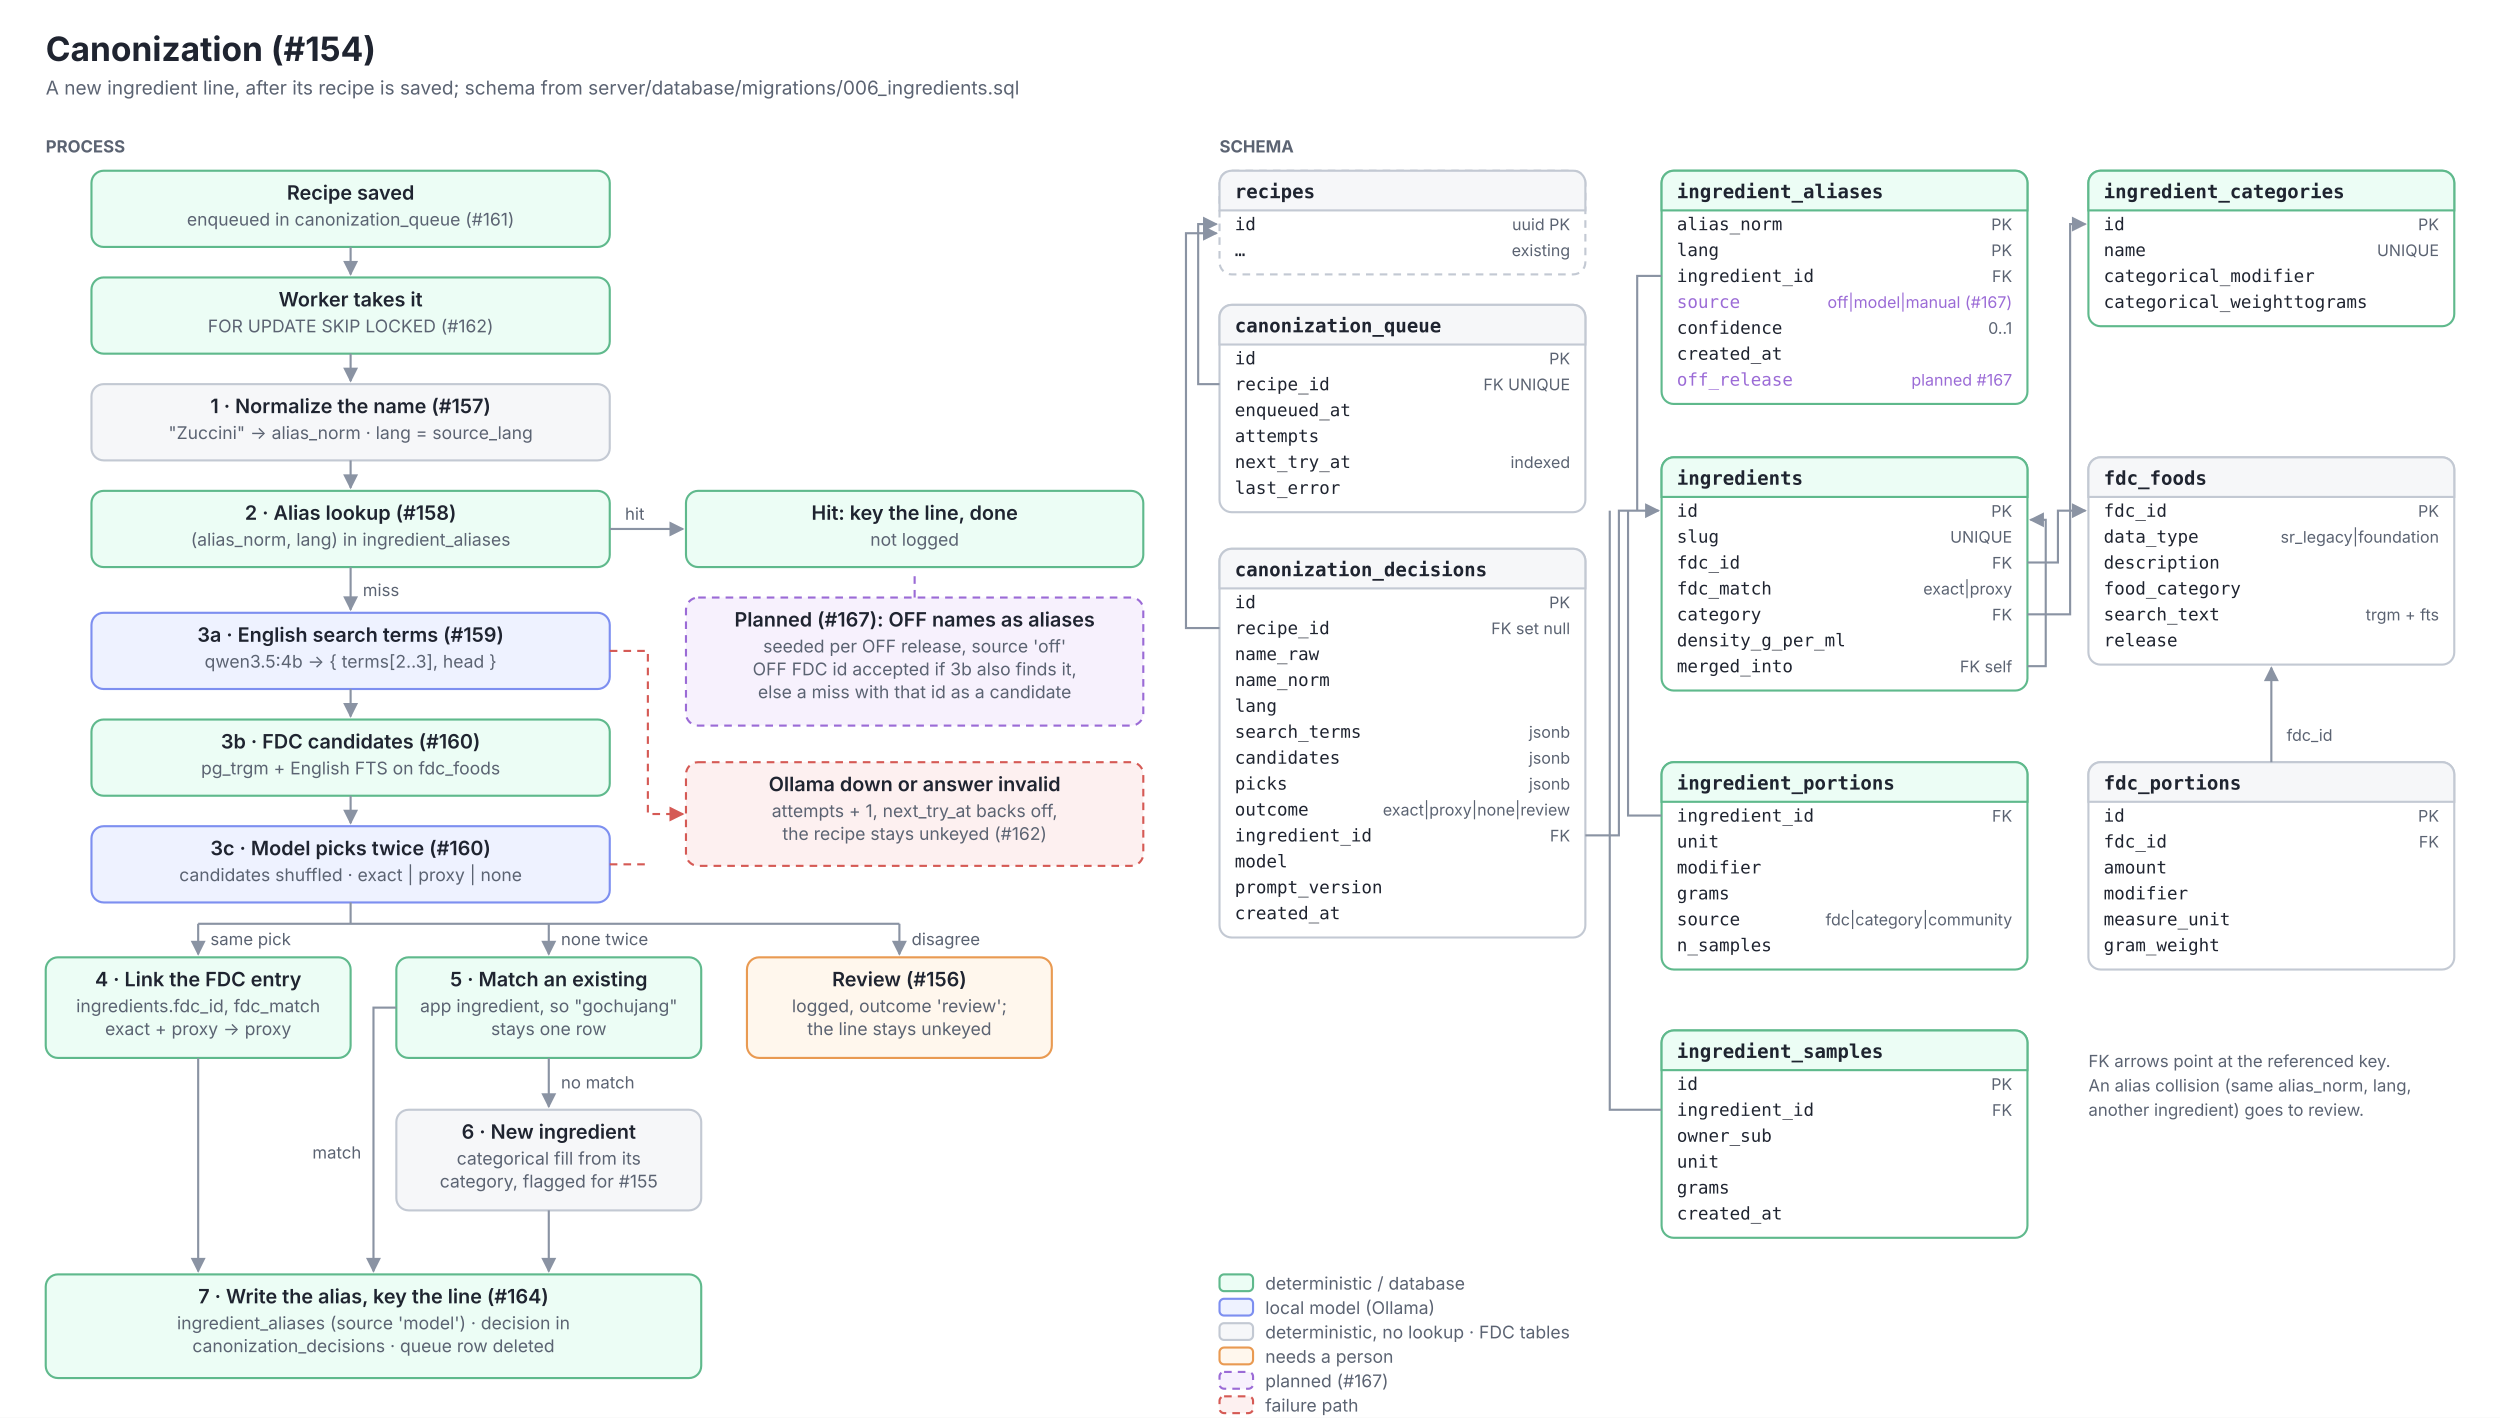
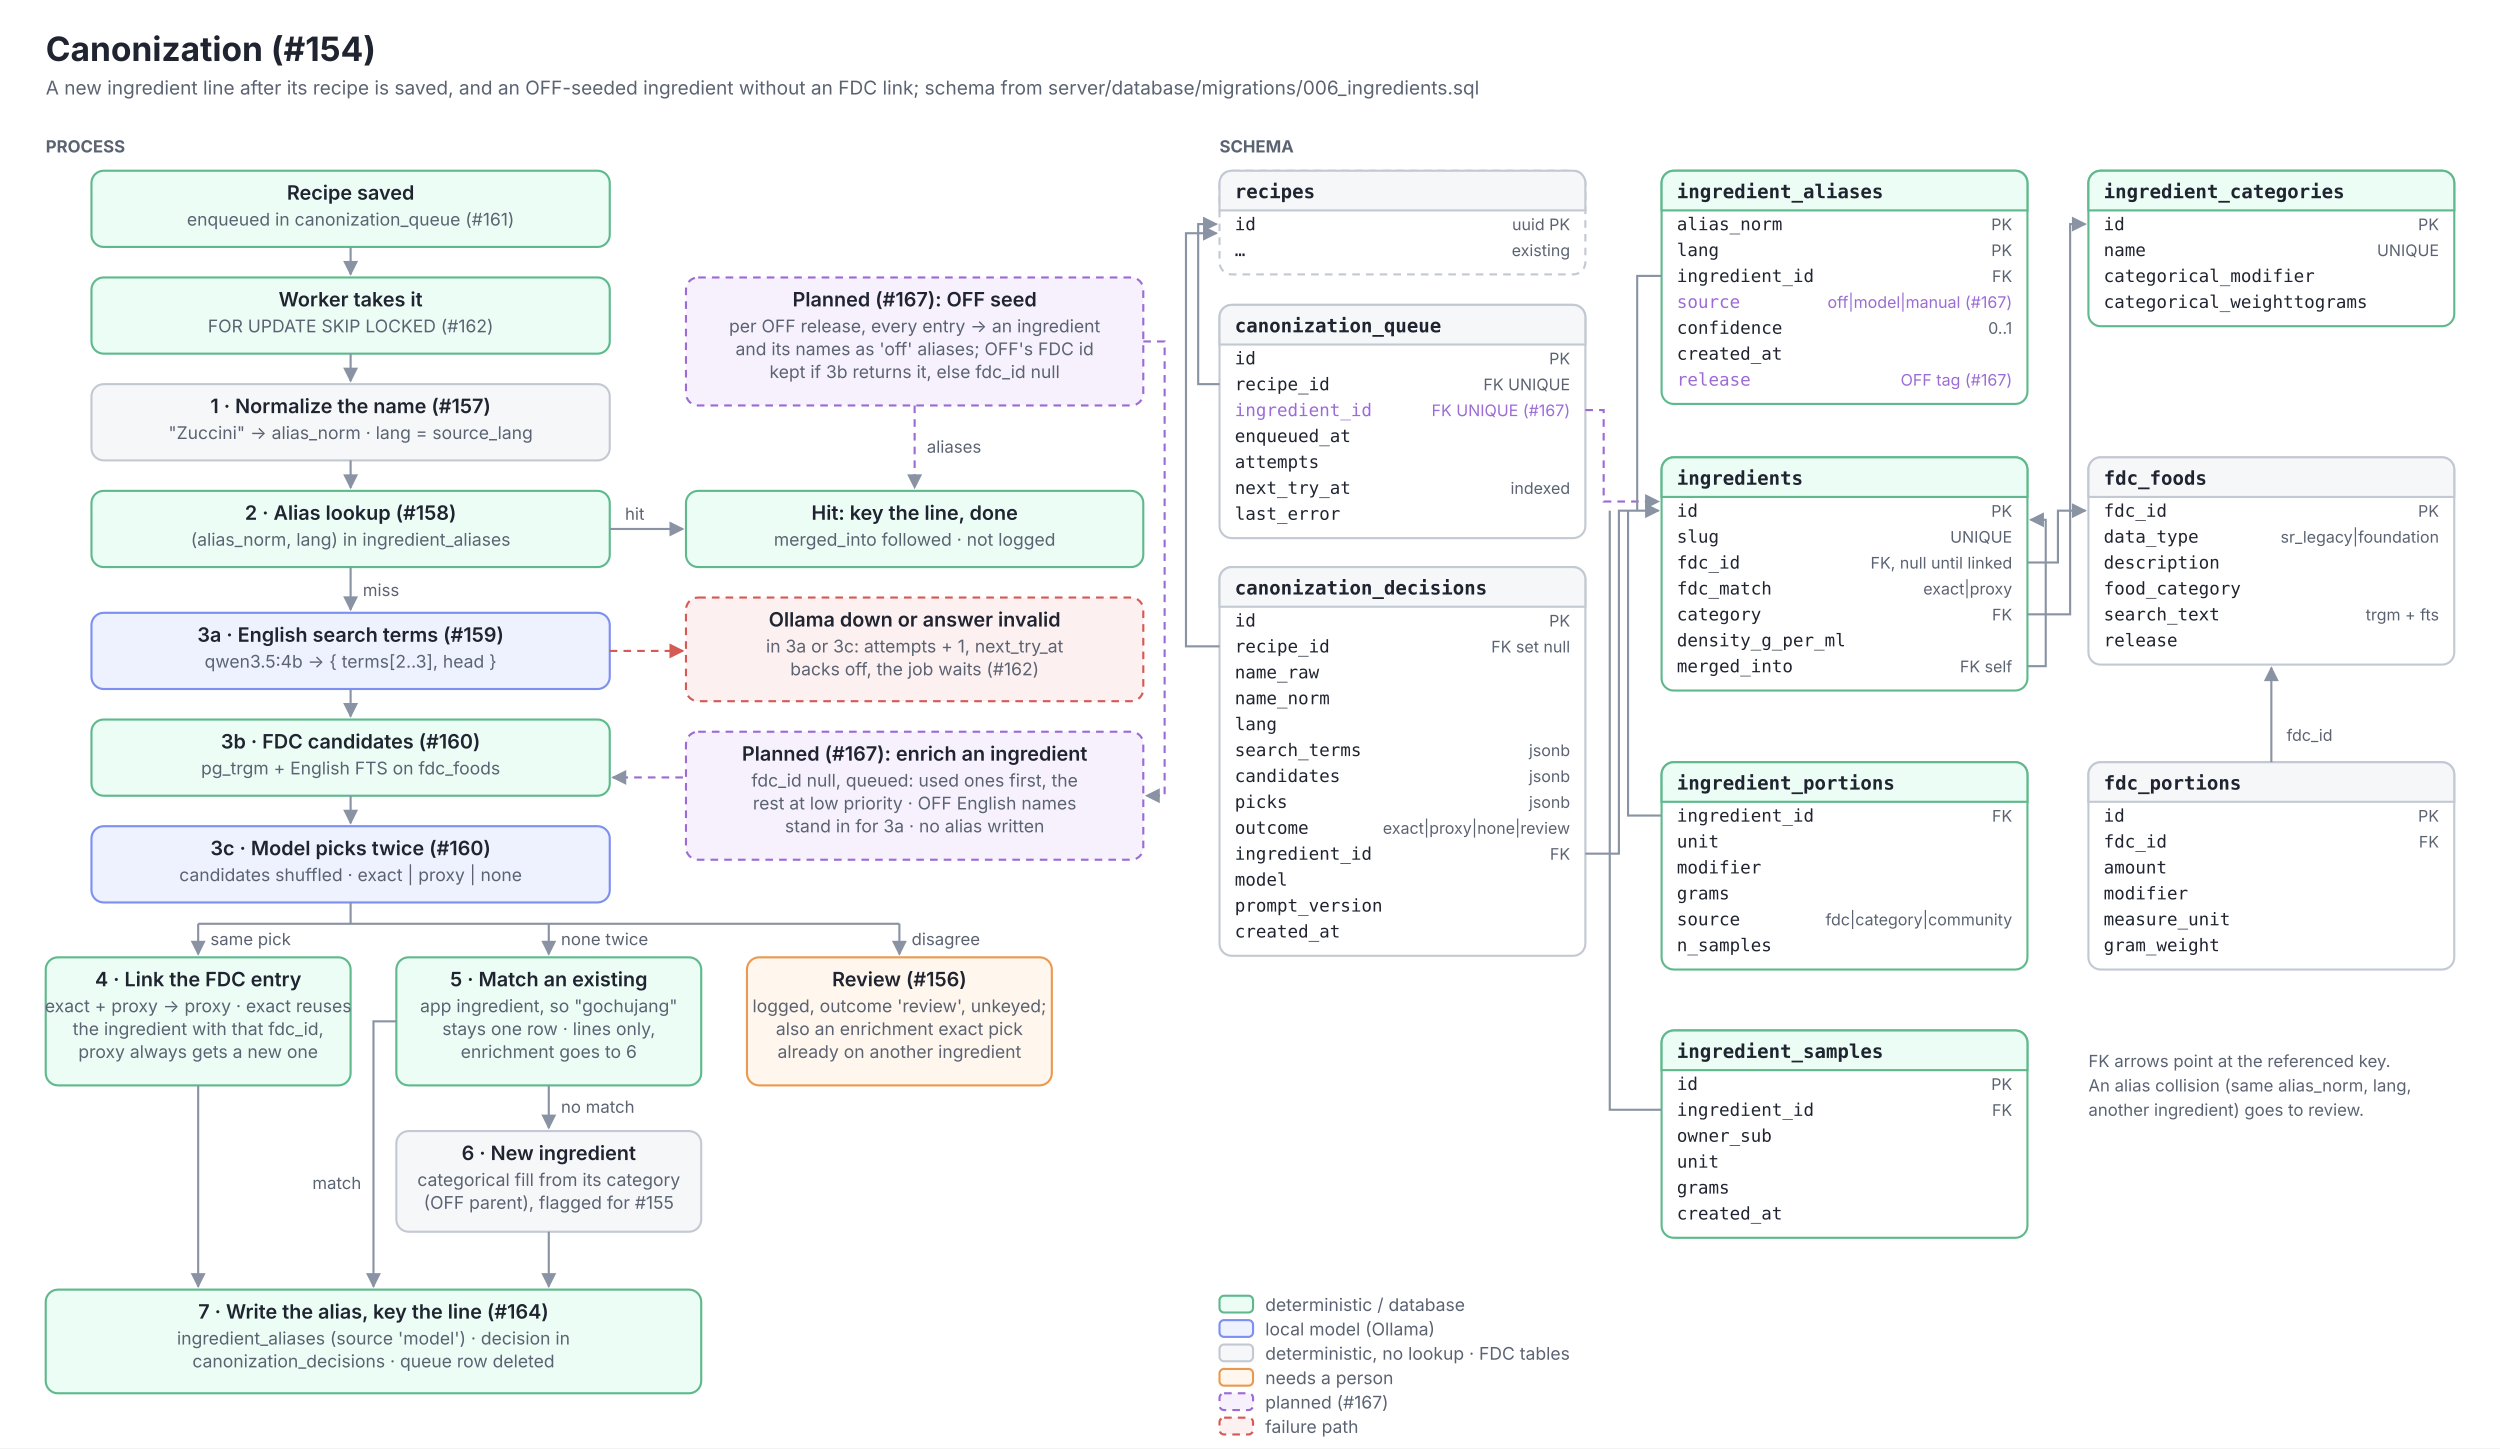
- <svg xmlns="http://www.w3.org/2000/svg" width="1640" height="930" viewBox="0 0 1640 930" font-family="system-ui,-apple-system,'Segoe UI',sans-serif">
+ <svg xmlns="http://www.w3.org/2000/svg" width="1640" height="950" viewBox="0 0 1640 950" font-family="system-ui,-apple-system,'Segoe UI',sans-serif">
  <defs>
    <marker id="a" viewBox="0 0 10 10" refX="9" refY="5" markerWidth="7" markerHeight="7" orient="auto-start-reverse">
      <path d="M0 0 L10 5 L0 10 z" fill="#8a93a3" />
    </marker>
    <marker id="f" viewBox="0 0 10 10" refX="9" refY="5" markerWidth="7" markerHeight="7" orient="auto-start-reverse">
      <path d="M0 0 L10 5 L0 10 z" fill="#d55a55" />
    </marker>
  </defs>
-   <rect width="1640" height="930" fill="#ffffff" />
+   <rect width="1640" height="950" fill="#ffffff" />
  <text x="30" y="40" font-size="22" font-weight="700" fill="#1f2430">Canonization (#154)</text>
-   <text x="30" y="62" font-size="12.5" fill="#5b6372">A new ingredient line, after its recipe is saved; schema from server/database/migrations/006_ingredients.sql</text>
+   <text x="30" y="62" font-size="12.5" fill="#5b6372">A new ingredient line after its recipe is saved, and an OFF-seeded ingredient without an FDC link; schema from server/database/migrations/006_ingredients.sql</text>
  <text x="30" y="100" font-size="11" font-weight="700" fill="#5b6372">PROCESS</text>
  <rect x="60" y="112" width="340" height="50" rx="8" fill="#ecfdf5" stroke="#5fb98c" stroke-width="1.4" />
  <text x="230" y="131" text-anchor="middle" font-size="13" font-weight="600" fill="#1f2430">Recipe saved</text>
  <text x="230" y="148" text-anchor="middle" font-size="11.5" fill="#5b6372">enqueued in canonization_queue (#161)</text>
  <rect x="60" y="182" width="340" height="50" rx="8" fill="#ecfdf5" stroke="#5fb98c" stroke-width="1.4" />
  <text x="230" y="201" text-anchor="middle" font-size="13" font-weight="600" fill="#1f2430">Worker takes it</text>
  <text x="230" y="218" text-anchor="middle" font-size="11.5" fill="#5b6372">FOR UPDATE SKIP LOCKED (#162)</text>
  <rect x="60" y="252" width="340" height="50" rx="8" fill="#f6f7f9" stroke="#c3c9d3" stroke-width="1.4" />
  <text x="230" y="271" text-anchor="middle" font-size="13" font-weight="600" fill="#1f2430">1 · Normalize the name (#157)</text>
  <text x="230" y="288" text-anchor="middle" font-size="11.5" fill="#5b6372">"Zuccini" → alias_norm · lang = source_lang</text>
  <rect x="60" y="322" width="340" height="50" rx="8" fill="#ecfdf5" stroke="#5fb98c" stroke-width="1.4" />
  <text x="230" y="341" text-anchor="middle" font-size="13" font-weight="600" fill="#1f2430">2 · Alias lookup (#158)</text>
  <text x="230" y="358" text-anchor="middle" font-size="11.5" fill="#5b6372">(alias_norm, lang) in ingredient_aliases</text>
  <rect x="60" y="402" width="340" height="50" rx="8" fill="#eef2ff" stroke="#7d8ff0" stroke-width="1.4" />
  <text x="230" y="421" text-anchor="middle" font-size="13" font-weight="600" fill="#1f2430">3a · English search terms (#159)</text>
  <text x="230" y="438" text-anchor="middle" font-size="11.5" fill="#5b6372">qwen3.5:4b → { terms[2..3], head }</text>
  <rect x="60" y="472" width="340" height="50" rx="8" fill="#ecfdf5" stroke="#5fb98c" stroke-width="1.4" />
  <text x="230" y="491" text-anchor="middle" font-size="13" font-weight="600" fill="#1f2430">3b · FDC candidates (#160)</text>
  <text x="230" y="508" text-anchor="middle" font-size="11.5" fill="#5b6372">pg_trgm + English FTS on fdc_foods</text>
  <rect x="60" y="542" width="340" height="50" rx="8" fill="#eef2ff" stroke="#7d8ff0" stroke-width="1.4" />
  <text x="230" y="561" text-anchor="middle" font-size="13" font-weight="600" fill="#1f2430">3c · Model picks twice (#160)</text>
  <text x="230" y="578" text-anchor="middle" font-size="11.5" fill="#5b6372">candidates shuffled · exact | proxy | none</text>
  <path d="M230 162 V180" fill="none" stroke="#8a93a3" stroke-width="1.4" marker-end="url(#a)" />
  <path d="M230 232 V250" fill="none" stroke="#8a93a3" stroke-width="1.4" marker-end="url(#a)" />
  <path d="M230 302 V320" fill="none" stroke="#8a93a3" stroke-width="1.4" marker-end="url(#a)" />
  <path d="M230 452 V470" fill="none" stroke="#8a93a3" stroke-width="1.4" marker-end="url(#a)" />
  <path d="M230 522 V540" fill="none" stroke="#8a93a3" stroke-width="1.4" marker-end="url(#a)" />
  <path d="M230 372 V400" fill="none" stroke="#8a93a3" stroke-width="1.4" marker-end="url(#a)" />
  <text x="238" y="391" font-size="11" fill="#5b6372">miss</text>
+   <rect x="450" y="182" width="300" height="84" rx="8" fill="#f7f1fd" stroke="#9b6bd6" stroke-width="1.4" stroke-dasharray="5 4" />
+   <text x="600" y="201" text-anchor="middle" font-size="13" font-weight="600" fill="#1f2430">Planned (#167): OFF seed</text>
+   <text x="600" y="218" text-anchor="middle" font-size="11.5" fill="#5b6372">per OFF release, every entry → an ingredient</text>
+   <text x="600" y="233" text-anchor="middle" font-size="11.5" fill="#5b6372">and its names as 'off' aliases; OFF's FDC id</text>
+   <text x="600" y="248" text-anchor="middle" font-size="11.5" fill="#5b6372">kept if 3b returns it, else fdc_id null</text>
+   <path d="M600 266 V320" fill="none" stroke="#9b6bd6" stroke-width="1.4" stroke-dasharray="5 4" marker-end="url(#a)" />
+   <text x="608" y="297" font-size="11" fill="#5b6372">aliases</text>
  <rect x="450" y="322" width="300" height="50" rx="8" fill="#ecfdf5" stroke="#5fb98c" stroke-width="1.4" />
  <text x="600" y="341" text-anchor="middle" font-size="13" font-weight="600" fill="#1f2430">Hit: key the line, done</text>
-   <text x="600" y="358" text-anchor="middle" font-size="11.5" fill="#5b6372">not logged</text>
+   <text x="600" y="358" text-anchor="middle" font-size="11.5" fill="#5b6372">merged_into followed · not logged</text>
  <path d="M400 347 H448" fill="none" stroke="#8a93a3" stroke-width="1.4" marker-end="url(#a)" />
  <text x="410" y="341" font-size="11" fill="#5b6372">hit</text>
-   <rect x="450" y="392" width="300" height="84" rx="8" fill="#f7f1fd" stroke="#9b6bd6" stroke-width="1.4" stroke-dasharray="5 4" />
-   <text x="600" y="411" text-anchor="middle" font-size="13" font-weight="600" fill="#1f2430">Planned (#167): OFF names as aliases</text>
-   <text x="600" y="428" text-anchor="middle" font-size="11.5" fill="#5b6372">seeded per OFF release, source 'off'</text>
-   <text x="600" y="443" text-anchor="middle" font-size="11.5" fill="#5b6372">OFF FDC id accepted if 3b also finds it,</text>
-   <text x="600" y="458" text-anchor="middle" font-size="11.5" fill="#5b6372">else a miss with that id as a candidate</text>
-   <path d="M600 392 V374" fill="none" stroke="#9b6bd6" stroke-width="1.4" stroke-dasharray="5 4" />
-   <rect x="450" y="500" width="300" height="68" rx="8" fill="#fdf0f0" stroke="#d55a55" stroke-width="1.4" stroke-dasharray="5 4" />
-   <text x="600" y="519" text-anchor="middle" font-size="13" font-weight="600" fill="#1f2430">Ollama down or answer invalid</text>
-   <text x="600" y="536" text-anchor="middle" font-size="11.5" fill="#5b6372">attempts + 1, next_try_at backs off,</text>
-   <text x="600" y="551" text-anchor="middle" font-size="11.5" fill="#5b6372">the recipe stays unkeyed (#162)</text>
-   <path d="M400 427 H425 V534 H448" fill="none" stroke="#d55a55" stroke-width="1.4" stroke-dasharray="5 4" marker-end="url(#f)" />
-   <path d="M400 567 H425" fill="none" stroke="#d55a55" stroke-width="1.4" stroke-dasharray="5 4" />
+   <rect x="450" y="392" width="300" height="68" rx="8" fill="#fdf0f0" stroke="#d55a55" stroke-width="1.4" stroke-dasharray="5 4" />
+   <text x="600" y="411" text-anchor="middle" font-size="13" font-weight="600" fill="#1f2430">Ollama down or answer invalid</text>
+   <text x="600" y="428" text-anchor="middle" font-size="11.5" fill="#5b6372">in 3a or 3c: attempts + 1, next_try_at</text>
+   <text x="600" y="443" text-anchor="middle" font-size="11.5" fill="#5b6372">backs off, the job waits (#162)</text>
+   <path d="M400 427 H448" fill="none" stroke="#d55a55" stroke-width="1.4" stroke-dasharray="5 4" marker-end="url(#f)" />
+   <rect x="450" y="480" width="300" height="84" rx="8" fill="#f7f1fd" stroke="#9b6bd6" stroke-width="1.4" stroke-dasharray="5 4" />
+   <text x="600" y="499" text-anchor="middle" font-size="13" font-weight="600" fill="#1f2430">Planned (#167): enrich an ingredient</text>
+   <text x="600" y="516" text-anchor="middle" font-size="11.5" fill="#5b6372">fdc_id null, queued: used ones first, the</text>
+   <text x="600" y="531" text-anchor="middle" font-size="11.5" fill="#5b6372">rest at low priority · OFF English names</text>
+   <text x="600" y="546" text-anchor="middle" font-size="11.5" fill="#5b6372">stand in for 3a · no alias written</text>
+   <path d="M750 224 H764 V522 H752" fill="none" stroke="#9b6bd6" stroke-width="1.4" stroke-dasharray="5 4" marker-end="url(#a)" />
+   <path d="M448 510 H402" fill="none" stroke="#9b6bd6" stroke-width="1.4" stroke-dasharray="5 4" marker-end="url(#a)" />
  <path d="M230 592 V606" fill="none" stroke="#8a93a3" stroke-width="1.4" />
  <path d="M130 606 H590" fill="none" stroke="#8a93a3" stroke-width="1.4" />
  <path d="M130 606 V626" fill="none" stroke="#8a93a3" stroke-width="1.4" marker-end="url(#a)" />
  <path d="M360 606 V626" fill="none" stroke="#8a93a3" stroke-width="1.4" marker-end="url(#a)" />
  <path d="M590 606 V626" fill="none" stroke="#8a93a3" stroke-width="1.4" marker-end="url(#a)" />
  <text x="138" y="620" font-size="11" fill="#5b6372">same pick</text>
  <text x="368" y="620" font-size="11" fill="#5b6372">none twice</text>
  <text x="598" y="620" font-size="11" fill="#5b6372">disagree</text>
-   <rect x="30" y="628" width="200" height="66" rx="8" fill="#ecfdf5" stroke="#5fb98c" stroke-width="1.4" />
+   <rect x="30" y="628" width="200" height="84" rx="8" fill="#ecfdf5" stroke="#5fb98c" stroke-width="1.4" />
  <text x="130" y="647" text-anchor="middle" font-size="13" font-weight="600" fill="#1f2430">4 · Link the FDC entry</text>
-   <text x="130" y="664" text-anchor="middle" font-size="11.5" fill="#5b6372">ingredients.fdc_id, fdc_match</text>
-   <text x="130" y="679" text-anchor="middle" font-size="11.5" fill="#5b6372">exact + proxy → proxy</text>
-   <rect x="260" y="628" width="200" height="66" rx="8" fill="#ecfdf5" stroke="#5fb98c" stroke-width="1.4" />
+   <text x="130" y="664" text-anchor="middle" font-size="11.5" fill="#5b6372">exact + proxy → proxy · exact reuses</text>
+   <text x="130" y="679" text-anchor="middle" font-size="11.5" fill="#5b6372">the ingredient with that fdc_id,</text>
+   <text x="130" y="694" text-anchor="middle" font-size="11.5" fill="#5b6372">proxy always gets a new one</text>
+   <rect x="260" y="628" width="200" height="84" rx="8" fill="#ecfdf5" stroke="#5fb98c" stroke-width="1.4" />
  <text x="360" y="647" text-anchor="middle" font-size="13" font-weight="600" fill="#1f2430">5 · Match an existing</text>
  <text x="360" y="664" text-anchor="middle" font-size="11.5" fill="#5b6372">app ingredient, so "gochujang"</text>
-   <text x="360" y="679" text-anchor="middle" font-size="11.5" fill="#5b6372">stays one row</text>
-   <rect x="260" y="728" width="200" height="66" rx="8" fill="#f6f7f9" stroke="#c3c9d3" stroke-width="1.4" />
-   <text x="360" y="747" text-anchor="middle" font-size="13" font-weight="600" fill="#1f2430">6 · New ingredient</text>
-   <text x="360" y="764" text-anchor="middle" font-size="11.5" fill="#5b6372">categorical fill from its</text>
-   <text x="360" y="779" text-anchor="middle" font-size="11.5" fill="#5b6372">category, flagged for #155</text>
-   <path d="M360 694 V726" fill="none" stroke="#8a93a3" stroke-width="1.4" marker-end="url(#a)" />
-   <text x="368" y="714" font-size="11" fill="#5b6372">no match</text>
-   <rect x="490" y="628" width="200" height="66" rx="8" fill="#fff7ed" stroke="#e99a52" stroke-width="1.4" />
+   <text x="360" y="679" text-anchor="middle" font-size="11.5" fill="#5b6372">stays one row · lines only,</text>
+   <text x="360" y="694" text-anchor="middle" font-size="11.5" fill="#5b6372">enrichment goes to 6</text>
+   <rect x="260" y="742" width="200" height="66" rx="8" fill="#f6f7f9" stroke="#c3c9d3" stroke-width="1.4" />
+   <text x="360" y="761" text-anchor="middle" font-size="13" font-weight="600" fill="#1f2430">6 · New ingredient</text>
+   <text x="360" y="778" text-anchor="middle" font-size="11.5" fill="#5b6372">categorical fill from its category</text>
+   <text x="360" y="793" text-anchor="middle" font-size="11.5" fill="#5b6372">(OFF parent), flagged for #155</text>
+   <path d="M360 712 V740" fill="none" stroke="#8a93a3" stroke-width="1.4" marker-end="url(#a)" />
+   <text x="368" y="730" font-size="11" fill="#5b6372">no match</text>
+   <rect x="490" y="628" width="200" height="84" rx="8" fill="#fff7ed" stroke="#e99a52" stroke-width="1.4" />
  <text x="590" y="647" text-anchor="middle" font-size="13" font-weight="600" fill="#1f2430">Review (#156)</text>
-   <text x="590" y="664" text-anchor="middle" font-size="11.5" fill="#5b6372">logged, outcome 'review';</text>
-   <text x="590" y="679" text-anchor="middle" font-size="11.5" fill="#5b6372">the line stays unkeyed</text>
-   <rect x="30" y="836" width="430" height="68" rx="8" fill="#ecfdf5" stroke="#5fb98c" stroke-width="1.4" />
-   <text x="245" y="855" text-anchor="middle" font-size="13" font-weight="600" fill="#1f2430">7 · Write the alias, key the line (#164)</text>
-   <text x="245" y="872" text-anchor="middle" font-size="11.5" fill="#5b6372">ingredient_aliases (source 'model') · decision in</text>
-   <text x="245" y="887" text-anchor="middle" font-size="11.5" fill="#5b6372">canonization_decisions · queue row deleted</text>
-   <path d="M130 694 V834" fill="none" stroke="#8a93a3" stroke-width="1.4" marker-end="url(#a)" />
-   <path d="M360 794 V834" fill="none" stroke="#8a93a3" stroke-width="1.4" marker-end="url(#a)" />
-   <path d="M260 661 H245 V834" fill="none" stroke="#8a93a3" stroke-width="1.4" marker-end="url(#a)" />
-   <text x="237" y="760" text-anchor="end" font-size="11" fill="#5b6372">match</text>
+   <text x="590" y="664" text-anchor="middle" font-size="11.5" fill="#5b6372">logged, outcome 'review', unkeyed;</text>
+   <text x="590" y="679" text-anchor="middle" font-size="11.5" fill="#5b6372">also an enrichment exact pick</text>
+   <text x="590" y="694" text-anchor="middle" font-size="11.5" fill="#5b6372">already on another ingredient</text>
+   <rect x="30" y="846" width="430" height="68" rx="8" fill="#ecfdf5" stroke="#5fb98c" stroke-width="1.4" />
+   <text x="245" y="865" text-anchor="middle" font-size="13" font-weight="600" fill="#1f2430">7 · Write the alias, key the line (#164)</text>
+   <text x="245" y="882" text-anchor="middle" font-size="11.5" fill="#5b6372">ingredient_aliases (source 'model') · decision in</text>
+   <text x="245" y="897" text-anchor="middle" font-size="11.5" fill="#5b6372">canonization_decisions · queue row deleted</text>
+   <path d="M130 712 V844" fill="none" stroke="#8a93a3" stroke-width="1.4" marker-end="url(#a)" />
+   <path d="M360 808 V844" fill="none" stroke="#8a93a3" stroke-width="1.4" marker-end="url(#a)" />
+   <path d="M260 670 H245 V844" fill="none" stroke="#8a93a3" stroke-width="1.4" marker-end="url(#a)" />
+   <text x="237" y="780" text-anchor="end" font-size="11" fill="#5b6372">match</text>
  <text x="800" y="100" font-size="11" font-weight="700" fill="#5b6372">SCHEMA</text>
  <rect x="800" y="112" width="240" height="68" rx="8" fill="#ffffff" stroke="#c3c9d3" stroke-width="1.4" stroke-dasharray="5 4" />
  <path d="M800 138 V120 a8 8 0 0 1 8 -8 H1032 a8 8 0 0 1 8 8 V138 Z" fill="#f6f7f9" stroke="#c3c9d3" stroke-width="1.4" />
  <text x="810" y="130" font-size="12.5" font-weight="700" fill="#1f2430" font-family="ui-monospace,Consolas,monospace">recipes</text>
  <text x="810" y="151" font-size="11.5" fill="#1f2430" font-family="ui-monospace,Consolas,monospace">id</text>
  <text x="1030" y="151" text-anchor="end" font-size="10.5" fill="#5b6372">uuid PK</text>
  <text x="810" y="168" font-size="11.5" fill="#1f2430" font-family="ui-monospace,Consolas,monospace">…</text>
  <text x="1030" y="168" text-anchor="end" font-size="10.5" fill="#5b6372">existing</text>
-   <rect x="800" y="200" width="240" height="136" rx="8" fill="#ffffff" stroke="#c3c9d3" stroke-width="1.4" />
+   <rect x="800" y="200" width="240" height="153" rx="8" fill="#ffffff" stroke="#c3c9d3" stroke-width="1.4" />
  <path d="M800 226 V208 a8 8 0 0 1 8 -8 H1032 a8 8 0 0 1 8 8 V226 Z" fill="#f6f7f9" stroke="#c3c9d3" stroke-width="1.4" />
  <text x="810" y="218" font-size="12.5" font-weight="700" fill="#1f2430" font-family="ui-monospace,Consolas,monospace">canonization_queue</text>
  <text x="810" y="239" font-size="11.5" fill="#1f2430" font-family="ui-monospace,Consolas,monospace">id</text>
  <text x="1030" y="239" text-anchor="end" font-size="10.5" fill="#5b6372">PK</text>
  <text x="810" y="256" font-size="11.5" fill="#1f2430" font-family="ui-monospace,Consolas,monospace">recipe_id</text>
  <text x="1030" y="256" text-anchor="end" font-size="10.5" fill="#5b6372">FK UNIQUE</text>
-   <text x="810" y="273" font-size="11.5" fill="#1f2430" font-family="ui-monospace,Consolas,monospace">enqueued_at</text>
-   <text x="810" y="290" font-size="11.5" fill="#1f2430" font-family="ui-monospace,Consolas,monospace">attempts</text>
-   <text x="810" y="307" font-size="11.5" fill="#1f2430" font-family="ui-monospace,Consolas,monospace">next_try_at</text>
-   <text x="1030" y="307" text-anchor="end" font-size="10.5" fill="#5b6372">indexed</text>
-   <text x="810" y="324" font-size="11.5" fill="#1f2430" font-family="ui-monospace,Consolas,monospace">last_error</text>
-   <rect x="800" y="360" width="240" height="255" rx="8" fill="#ffffff" stroke="#c3c9d3" stroke-width="1.4" />
-   <path d="M800 386 V368 a8 8 0 0 1 8 -8 H1032 a8 8 0 0 1 8 8 V386 Z" fill="#f6f7f9" stroke="#c3c9d3" stroke-width="1.4" />
-   <text x="810" y="378" font-size="12.5" font-weight="700" fill="#1f2430" font-family="ui-monospace,Consolas,monospace">canonization_decisions</text>
-   <text x="810" y="399" font-size="11.5" fill="#1f2430" font-family="ui-monospace,Consolas,monospace">id</text>
-   <text x="1030" y="399" text-anchor="end" font-size="10.5" fill="#5b6372">PK</text>
-   <text x="810" y="416" font-size="11.5" fill="#1f2430" font-family="ui-monospace,Consolas,monospace">recipe_id</text>
-   <text x="1030" y="416" text-anchor="end" font-size="10.5" fill="#5b6372">FK set null</text>
-   <text x="810" y="433" font-size="11.5" fill="#1f2430" font-family="ui-monospace,Consolas,monospace">name_raw</text>
-   <text x="810" y="450" font-size="11.5" fill="#1f2430" font-family="ui-monospace,Consolas,monospace">name_norm</text>
-   <text x="810" y="467" font-size="11.5" fill="#1f2430" font-family="ui-monospace,Consolas,monospace">lang</text>
-   <text x="810" y="484" font-size="11.5" fill="#1f2430" font-family="ui-monospace,Consolas,monospace">search_terms</text>
-   <text x="1030" y="484" text-anchor="end" font-size="10.5" fill="#5b6372">jsonb</text>
-   <text x="810" y="501" font-size="11.5" fill="#1f2430" font-family="ui-monospace,Consolas,monospace">candidates</text>
-   <text x="1030" y="501" text-anchor="end" font-size="10.5" fill="#5b6372">jsonb</text>
-   <text x="810" y="518" font-size="11.5" fill="#1f2430" font-family="ui-monospace,Consolas,monospace">picks</text>
-   <text x="1030" y="518" text-anchor="end" font-size="10.5" fill="#5b6372">jsonb</text>
-   <text x="810" y="535" font-size="11.5" fill="#1f2430" font-family="ui-monospace,Consolas,monospace">outcome</text>
-   <text x="1030" y="535" text-anchor="end" font-size="10.5" fill="#5b6372">exact|proxy|none|review</text>
-   <text x="810" y="552" font-size="11.5" fill="#1f2430" font-family="ui-monospace,Consolas,monospace">ingredient_id</text>
-   <text x="1030" y="552" text-anchor="end" font-size="10.5" fill="#5b6372">FK</text>
-   <text x="810" y="569" font-size="11.5" fill="#1f2430" font-family="ui-monospace,Consolas,monospace">model</text>
-   <text x="810" y="586" font-size="11.5" fill="#1f2430" font-family="ui-monospace,Consolas,monospace">prompt_version</text>
-   <text x="810" y="603" font-size="11.5" fill="#1f2430" font-family="ui-monospace,Consolas,monospace">created_at</text>
+   <text x="810" y="273" font-size="11.5" fill="#9b6bd6" font-family="ui-monospace,Consolas,monospace">ingredient_id</text>
+   <text x="1030" y="273" text-anchor="end" font-size="10.5" fill="#9b6bd6">FK UNIQUE (#167)</text>
+   <text x="810" y="290" font-size="11.5" fill="#1f2430" font-family="ui-monospace,Consolas,monospace">enqueued_at</text>
+   <text x="810" y="307" font-size="11.5" fill="#1f2430" font-family="ui-monospace,Consolas,monospace">attempts</text>
+   <text x="810" y="324" font-size="11.5" fill="#1f2430" font-family="ui-monospace,Consolas,monospace">next_try_at</text>
+   <text x="1030" y="324" text-anchor="end" font-size="10.5" fill="#5b6372">indexed</text>
+   <text x="810" y="341" font-size="11.5" fill="#1f2430" font-family="ui-monospace,Consolas,monospace">last_error</text>
+   <rect x="800" y="372" width="240" height="255" rx="8" fill="#ffffff" stroke="#c3c9d3" stroke-width="1.4" />
+   <path d="M800 398 V380 a8 8 0 0 1 8 -8 H1032 a8 8 0 0 1 8 8 V398 Z" fill="#f6f7f9" stroke="#c3c9d3" stroke-width="1.4" />
+   <text x="810" y="390" font-size="12.5" font-weight="700" fill="#1f2430" font-family="ui-monospace,Consolas,monospace">canonization_decisions</text>
+   <text x="810" y="411" font-size="11.5" fill="#1f2430" font-family="ui-monospace,Consolas,monospace">id</text>
+   <text x="1030" y="411" text-anchor="end" font-size="10.5" fill="#5b6372">PK</text>
+   <text x="810" y="428" font-size="11.5" fill="#1f2430" font-family="ui-monospace,Consolas,monospace">recipe_id</text>
+   <text x="1030" y="428" text-anchor="end" font-size="10.5" fill="#5b6372">FK set null</text>
+   <text x="810" y="445" font-size="11.5" fill="#1f2430" font-family="ui-monospace,Consolas,monospace">name_raw</text>
+   <text x="810" y="462" font-size="11.5" fill="#1f2430" font-family="ui-monospace,Consolas,monospace">name_norm</text>
+   <text x="810" y="479" font-size="11.5" fill="#1f2430" font-family="ui-monospace,Consolas,monospace">lang</text>
+   <text x="810" y="496" font-size="11.5" fill="#1f2430" font-family="ui-monospace,Consolas,monospace">search_terms</text>
+   <text x="1030" y="496" text-anchor="end" font-size="10.5" fill="#5b6372">jsonb</text>
+   <text x="810" y="513" font-size="11.5" fill="#1f2430" font-family="ui-monospace,Consolas,monospace">candidates</text>
+   <text x="1030" y="513" text-anchor="end" font-size="10.5" fill="#5b6372">jsonb</text>
+   <text x="810" y="530" font-size="11.5" fill="#1f2430" font-family="ui-monospace,Consolas,monospace">picks</text>
+   <text x="1030" y="530" text-anchor="end" font-size="10.5" fill="#5b6372">jsonb</text>
+   <text x="810" y="547" font-size="11.5" fill="#1f2430" font-family="ui-monospace,Consolas,monospace">outcome</text>
+   <text x="1030" y="547" text-anchor="end" font-size="10.5" fill="#5b6372">exact|proxy|none|review</text>
+   <text x="810" y="564" font-size="11.5" fill="#1f2430" font-family="ui-monospace,Consolas,monospace">ingredient_id</text>
+   <text x="1030" y="564" text-anchor="end" font-size="10.5" fill="#5b6372">FK</text>
+   <text x="810" y="581" font-size="11.5" fill="#1f2430" font-family="ui-monospace,Consolas,monospace">model</text>
+   <text x="810" y="598" font-size="11.5" fill="#1f2430" font-family="ui-monospace,Consolas,monospace">prompt_version</text>
+   <text x="810" y="615" font-size="11.5" fill="#1f2430" font-family="ui-monospace,Consolas,monospace">created_at</text>
  <rect x="1090" y="112" width="240" height="153" rx="8" fill="#ffffff" stroke="#5fb98c" stroke-width="1.4" />
  <path d="M1090 138 V120 a8 8 0 0 1 8 -8 H1322 a8 8 0 0 1 8 8 V138 Z" fill="#ecfdf5" stroke="#5fb98c" stroke-width="1.4" />
  <text x="1100" y="130" font-size="12.5" font-weight="700" fill="#1f2430" font-family="ui-monospace,Consolas,monospace">ingredient_aliases</text>
  <text x="1100" y="151" font-size="11.5" fill="#1f2430" font-family="ui-monospace,Consolas,monospace">alias_norm</text>
  <text x="1320" y="151" text-anchor="end" font-size="10.5" fill="#5b6372">PK</text>
  <text x="1100" y="168" font-size="11.5" fill="#1f2430" font-family="ui-monospace,Consolas,monospace">lang</text>
  <text x="1320" y="168" text-anchor="end" font-size="10.5" fill="#5b6372">PK</text>
  <text x="1100" y="185" font-size="11.5" fill="#1f2430" font-family="ui-monospace,Consolas,monospace">ingredient_id</text>
  <text x="1320" y="185" text-anchor="end" font-size="10.5" fill="#5b6372">FK</text>
  <text x="1100" y="202" font-size="11.5" fill="#9b6bd6" font-family="ui-monospace,Consolas,monospace">source</text>
  <text x="1320" y="202" text-anchor="end" font-size="10.5" fill="#9b6bd6">off|model|manual (#167)</text>
  <text x="1100" y="219" font-size="11.5" fill="#1f2430" font-family="ui-monospace,Consolas,monospace">confidence</text>
  <text x="1320" y="219" text-anchor="end" font-size="10.5" fill="#5b6372">0..1</text>
  <text x="1100" y="236" font-size="11.5" fill="#1f2430" font-family="ui-monospace,Consolas,monospace">created_at</text>
-   <text x="1100" y="253" font-size="11.5" fill="#9b6bd6" font-family="ui-monospace,Consolas,monospace">off_release</text>
-   <text x="1320" y="253" text-anchor="end" font-size="10.5" fill="#9b6bd6">planned #167</text>
+   <text x="1100" y="253" font-size="11.5" fill="#9b6bd6" font-family="ui-monospace,Consolas,monospace">release</text>
+   <text x="1320" y="253" text-anchor="end" font-size="10.5" fill="#9b6bd6">OFF tag (#167)</text>
  <rect x="1090" y="300" width="240" height="153" rx="8" fill="#ffffff" stroke="#5fb98c" stroke-width="1.4" />
  <path d="M1090 326 V308 a8 8 0 0 1 8 -8 H1322 a8 8 0 0 1 8 8 V326 Z" fill="#ecfdf5" stroke="#5fb98c" stroke-width="1.4" />
  <text x="1100" y="318" font-size="12.5" font-weight="700" fill="#1f2430" font-family="ui-monospace,Consolas,monospace">ingredients</text>
  <text x="1100" y="339" font-size="11.5" fill="#1f2430" font-family="ui-monospace,Consolas,monospace">id</text>
  <text x="1320" y="339" text-anchor="end" font-size="10.5" fill="#5b6372">PK</text>
  <text x="1100" y="356" font-size="11.5" fill="#1f2430" font-family="ui-monospace,Consolas,monospace">slug</text>
  <text x="1320" y="356" text-anchor="end" font-size="10.5" fill="#5b6372">UNIQUE</text>
  <text x="1100" y="373" font-size="11.5" fill="#1f2430" font-family="ui-monospace,Consolas,monospace">fdc_id</text>
-   <text x="1320" y="373" text-anchor="end" font-size="10.5" fill="#5b6372">FK</text>
+   <text x="1320" y="373" text-anchor="end" font-size="10.5" fill="#5b6372">FK, null until linked</text>
  <text x="1100" y="390" font-size="11.5" fill="#1f2430" font-family="ui-monospace,Consolas,monospace">fdc_match</text>
  <text x="1320" y="390" text-anchor="end" font-size="10.5" fill="#5b6372">exact|proxy</text>
  <text x="1100" y="407" font-size="11.5" fill="#1f2430" font-family="ui-monospace,Consolas,monospace">category</text>
  <text x="1320" y="407" text-anchor="end" font-size="10.5" fill="#5b6372">FK</text>
  <text x="1100" y="424" font-size="11.5" fill="#1f2430" font-family="ui-monospace,Consolas,monospace">density_g_per_ml</text>
  <text x="1100" y="441" font-size="11.5" fill="#1f2430" font-family="ui-monospace,Consolas,monospace">merged_into</text>
  <text x="1320" y="441" text-anchor="end" font-size="10.5" fill="#5b6372">FK self</text>
  <rect x="1090" y="500" width="240" height="136" rx="8" fill="#ffffff" stroke="#5fb98c" stroke-width="1.4" />
  <path d="M1090 526 V508 a8 8 0 0 1 8 -8 H1322 a8 8 0 0 1 8 8 V526 Z" fill="#ecfdf5" stroke="#5fb98c" stroke-width="1.4" />
  <text x="1100" y="518" font-size="12.5" font-weight="700" fill="#1f2430" font-family="ui-monospace,Consolas,monospace">ingredient_portions</text>
  <text x="1100" y="539" font-size="11.5" fill="#1f2430" font-family="ui-monospace,Consolas,monospace">ingredient_id</text>
  <text x="1320" y="539" text-anchor="end" font-size="10.5" fill="#5b6372">FK</text>
  <text x="1100" y="556" font-size="11.5" fill="#1f2430" font-family="ui-monospace,Consolas,monospace">unit</text>
  <text x="1100" y="573" font-size="11.5" fill="#1f2430" font-family="ui-monospace,Consolas,monospace">modifier</text>
  <text x="1100" y="590" font-size="11.5" fill="#1f2430" font-family="ui-monospace,Consolas,monospace">grams</text>
  <text x="1100" y="607" font-size="11.5" fill="#1f2430" font-family="ui-monospace,Consolas,monospace">source</text>
  <text x="1320" y="607" text-anchor="end" font-size="10.5" fill="#5b6372">fdc|category|community</text>
  <text x="1100" y="624" font-size="11.5" fill="#1f2430" font-family="ui-monospace,Consolas,monospace">n_samples</text>
  <rect x="1090" y="676" width="240" height="136" rx="8" fill="#ffffff" stroke="#5fb98c" stroke-width="1.4" />
  <path d="M1090 702 V684 a8 8 0 0 1 8 -8 H1322 a8 8 0 0 1 8 8 V702 Z" fill="#ecfdf5" stroke="#5fb98c" stroke-width="1.4" />
  <text x="1100" y="694" font-size="12.5" font-weight="700" fill="#1f2430" font-family="ui-monospace,Consolas,monospace">ingredient_samples</text>
  <text x="1100" y="715" font-size="11.5" fill="#1f2430" font-family="ui-monospace,Consolas,monospace">id</text>
  <text x="1320" y="715" text-anchor="end" font-size="10.5" fill="#5b6372">PK</text>
  <text x="1100" y="732" font-size="11.5" fill="#1f2430" font-family="ui-monospace,Consolas,monospace">ingredient_id</text>
  <text x="1320" y="732" text-anchor="end" font-size="10.5" fill="#5b6372">FK</text>
  <text x="1100" y="749" font-size="11.5" fill="#1f2430" font-family="ui-monospace,Consolas,monospace">owner_sub</text>
  <text x="1100" y="766" font-size="11.5" fill="#1f2430" font-family="ui-monospace,Consolas,monospace">unit</text>
  <text x="1100" y="783" font-size="11.5" fill="#1f2430" font-family="ui-monospace,Consolas,monospace">grams</text>
  <text x="1100" y="800" font-size="11.5" fill="#1f2430" font-family="ui-monospace,Consolas,monospace">created_at</text>
  <rect x="1370" y="112" width="240" height="102" rx="8" fill="#ffffff" stroke="#5fb98c" stroke-width="1.4" />
  <path d="M1370 138 V120 a8 8 0 0 1 8 -8 H1602 a8 8 0 0 1 8 8 V138 Z" fill="#ecfdf5" stroke="#5fb98c" stroke-width="1.4" />
  <text x="1380" y="130" font-size="12.5" font-weight="700" fill="#1f2430" font-family="ui-monospace,Consolas,monospace">ingredient_categories</text>
  <text x="1380" y="151" font-size="11.5" fill="#1f2430" font-family="ui-monospace,Consolas,monospace">id</text>
  <text x="1600" y="151" text-anchor="end" font-size="10.5" fill="#5b6372">PK</text>
  <text x="1380" y="168" font-size="11.5" fill="#1f2430" font-family="ui-monospace,Consolas,monospace">name</text>
  <text x="1600" y="168" text-anchor="end" font-size="10.5" fill="#5b6372">UNIQUE</text>
  <text x="1380" y="185" font-size="11.5" fill="#1f2430" font-family="ui-monospace,Consolas,monospace">categorical_modifier</text>
  <text x="1380" y="202" font-size="11.5" fill="#1f2430" font-family="ui-monospace,Consolas,monospace">categorical_weighttograms</text>
  <rect x="1370" y="300" width="240" height="136" rx="8" fill="#ffffff" stroke="#c3c9d3" stroke-width="1.4" />
  <path d="M1370 326 V308 a8 8 0 0 1 8 -8 H1602 a8 8 0 0 1 8 8 V326 Z" fill="#f6f7f9" stroke="#c3c9d3" stroke-width="1.4" />
  <text x="1380" y="318" font-size="12.5" font-weight="700" fill="#1f2430" font-family="ui-monospace,Consolas,monospace">fdc_foods</text>
  <text x="1380" y="339" font-size="11.5" fill="#1f2430" font-family="ui-monospace,Consolas,monospace">fdc_id</text>
  <text x="1600" y="339" text-anchor="end" font-size="10.5" fill="#5b6372">PK</text>
  <text x="1380" y="356" font-size="11.5" fill="#1f2430" font-family="ui-monospace,Consolas,monospace">data_type</text>
  <text x="1600" y="356" text-anchor="end" font-size="10.5" fill="#5b6372">sr_legacy|foundation</text>
  <text x="1380" y="373" font-size="11.5" fill="#1f2430" font-family="ui-monospace,Consolas,monospace">description</text>
  <text x="1380" y="390" font-size="11.5" fill="#1f2430" font-family="ui-monospace,Consolas,monospace">food_category</text>
  <text x="1380" y="407" font-size="11.5" fill="#1f2430" font-family="ui-monospace,Consolas,monospace">search_text</text>
  <text x="1600" y="407" text-anchor="end" font-size="10.5" fill="#5b6372">trgm + fts</text>
  <text x="1380" y="424" font-size="11.5" fill="#1f2430" font-family="ui-monospace,Consolas,monospace">release</text>
  <rect x="1370" y="500" width="240" height="136" rx="8" fill="#ffffff" stroke="#c3c9d3" stroke-width="1.4" />
  <path d="M1370 526 V508 a8 8 0 0 1 8 -8 H1602 a8 8 0 0 1 8 8 V526 Z" fill="#f6f7f9" stroke="#c3c9d3" stroke-width="1.4" />
  <text x="1380" y="518" font-size="12.5" font-weight="700" fill="#1f2430" font-family="ui-monospace,Consolas,monospace">fdc_portions</text>
  <text x="1380" y="539" font-size="11.5" fill="#1f2430" font-family="ui-monospace,Consolas,monospace">id</text>
  <text x="1600" y="539" text-anchor="end" font-size="10.5" fill="#5b6372">PK</text>
  <text x="1380" y="556" font-size="11.5" fill="#1f2430" font-family="ui-monospace,Consolas,monospace">fdc_id</text>
  <text x="1600" y="556" text-anchor="end" font-size="10.5" fill="#5b6372">FK</text>
  <text x="1380" y="573" font-size="11.5" fill="#1f2430" font-family="ui-monospace,Consolas,monospace">amount</text>
  <text x="1380" y="590" font-size="11.5" fill="#1f2430" font-family="ui-monospace,Consolas,monospace">modifier</text>
  <text x="1380" y="607" font-size="11.5" fill="#1f2430" font-family="ui-monospace,Consolas,monospace">measure_unit</text>
  <text x="1380" y="624" font-size="11.5" fill="#1f2430" font-family="ui-monospace,Consolas,monospace">gram_weight</text>
  <path d="M800 252 H786 V147 H798" fill="none" stroke="#8a93a3" stroke-width="1.4" marker-end="url(#a)" />
-   <path d="M800 412 H778 V153 H798" fill="none" stroke="#8a93a3" stroke-width="1.4" marker-end="url(#a)" />
-   <path d="M1040 548 H1062 V335 H1088" fill="none" stroke="#8a93a3" stroke-width="1.4" marker-end="url(#a)" />
+   <path d="M800 424 H778 V153 H798" fill="none" stroke="#8a93a3" stroke-width="1.4" marker-end="url(#a)" />
+   <path d="M1040 560 H1062 V335 H1088" fill="none" stroke="#8a93a3" stroke-width="1.4" marker-end="url(#a)" />
+   <path d="M1040 269 H1052 V329 H1088" fill="none" stroke="#9b6bd6" stroke-width="1.4" stroke-dasharray="5 4" marker-end="url(#a)" />
  <path d="M1090 181 H1074 V335" fill="none" stroke="#8a93a3" stroke-width="1.4" />
  <path d="M1090 535 H1068 V335" fill="none" stroke="#8a93a3" stroke-width="1.4" />
  <path d="M1090 728 H1056 V335" fill="none" stroke="#8a93a3" stroke-width="1.4" />
  <path d="M1330 369 H1350 V335 H1368" fill="none" stroke="#8a93a3" stroke-width="1.4" marker-end="url(#a)" />
  <path d="M1330 403 H1358 V147 H1368" fill="none" stroke="#8a93a3" stroke-width="1.4" marker-end="url(#a)" />
  <path d="M1330 437 H1342 V341 H1332" fill="none" stroke="#8a93a3" stroke-width="1.4" marker-end="url(#a)" />
  <path d="M1490 500 V438" fill="none" stroke="#8a93a3" stroke-width="1.4" marker-end="url(#a)" />
  <text x="1500" y="486" font-size="10.5" fill="#5b6372">fdc_id</text>
  <text x="1370" y="700" font-size="11" fill="#5b6372">FK arrows point at the referenced key.</text>
  <text x="1370" y="716" font-size="11" fill="#5b6372">An alias collision (same alias_norm, lang,</text>
  <text x="1370" y="732" font-size="11" fill="#5b6372">another ingredient) goes to review.</text>
-   <rect x="800" y="836" width="22" height="11" rx="3" fill="#ecfdf5" stroke="#5fb98c" stroke-width="1.4" />
-   <text x="830" y="846" font-size="11.5" fill="#5b6372">deterministic / database</text>
-   <rect x="800" y="852" width="22" height="11" rx="3" fill="#eef2ff" stroke="#7d8ff0" stroke-width="1.4" />
-   <text x="830" y="862" font-size="11.5" fill="#5b6372">local model (Ollama)</text>
-   <rect x="800" y="868" width="22" height="11" rx="3" fill="#f6f7f9" stroke="#c3c9d3" stroke-width="1.4" />
-   <text x="830" y="878" font-size="11.5" fill="#5b6372">deterministic, no lookup · FDC tables</text>
-   <rect x="800" y="884" width="22" height="11" rx="3" fill="#fff7ed" stroke="#e99a52" stroke-width="1.4" />
-   <text x="830" y="894" font-size="11.5" fill="#5b6372">needs a person</text>
-   <rect x="800" y="900" width="22" height="11" rx="3" fill="#f7f1fd" stroke="#9b6bd6" stroke-width="1.4" stroke-dasharray="5 4" />
-   <text x="830" y="910" font-size="11.5" fill="#5b6372">planned (#167)</text>
-   <rect x="800" y="916" width="22" height="11" rx="3" fill="#fdf0f0" stroke="#d55a55" stroke-width="1.4" stroke-dasharray="5 4" />
-   <text x="830" y="926" font-size="11.5" fill="#5b6372">failure path</text>
+   <rect x="800" y="850" width="22" height="11" rx="3" fill="#ecfdf5" stroke="#5fb98c" stroke-width="1.4" />
+   <text x="830" y="860" font-size="11.5" fill="#5b6372">deterministic / database</text>
+   <rect x="800" y="866" width="22" height="11" rx="3" fill="#eef2ff" stroke="#7d8ff0" stroke-width="1.4" />
+   <text x="830" y="876" font-size="11.5" fill="#5b6372">local model (Ollama)</text>
+   <rect x="800" y="882" width="22" height="11" rx="3" fill="#f6f7f9" stroke="#c3c9d3" stroke-width="1.4" />
+   <text x="830" y="892" font-size="11.5" fill="#5b6372">deterministic, no lookup · FDC tables</text>
+   <rect x="800" y="898" width="22" height="11" rx="3" fill="#fff7ed" stroke="#e99a52" stroke-width="1.4" />
+   <text x="830" y="908" font-size="11.5" fill="#5b6372">needs a person</text>
+   <rect x="800" y="914" width="22" height="11" rx="3" fill="#f7f1fd" stroke="#9b6bd6" stroke-width="1.4" stroke-dasharray="5 4" />
+   <text x="830" y="924" font-size="11.5" fill="#5b6372">planned (#167)</text>
+   <rect x="800" y="930" width="22" height="11" rx="3" fill="#fdf0f0" stroke="#d55a55" stroke-width="1.4" stroke-dasharray="5 4" />
+   <text x="830" y="940" font-size="11.5" fill="#5b6372">failure path</text>
</svg>
